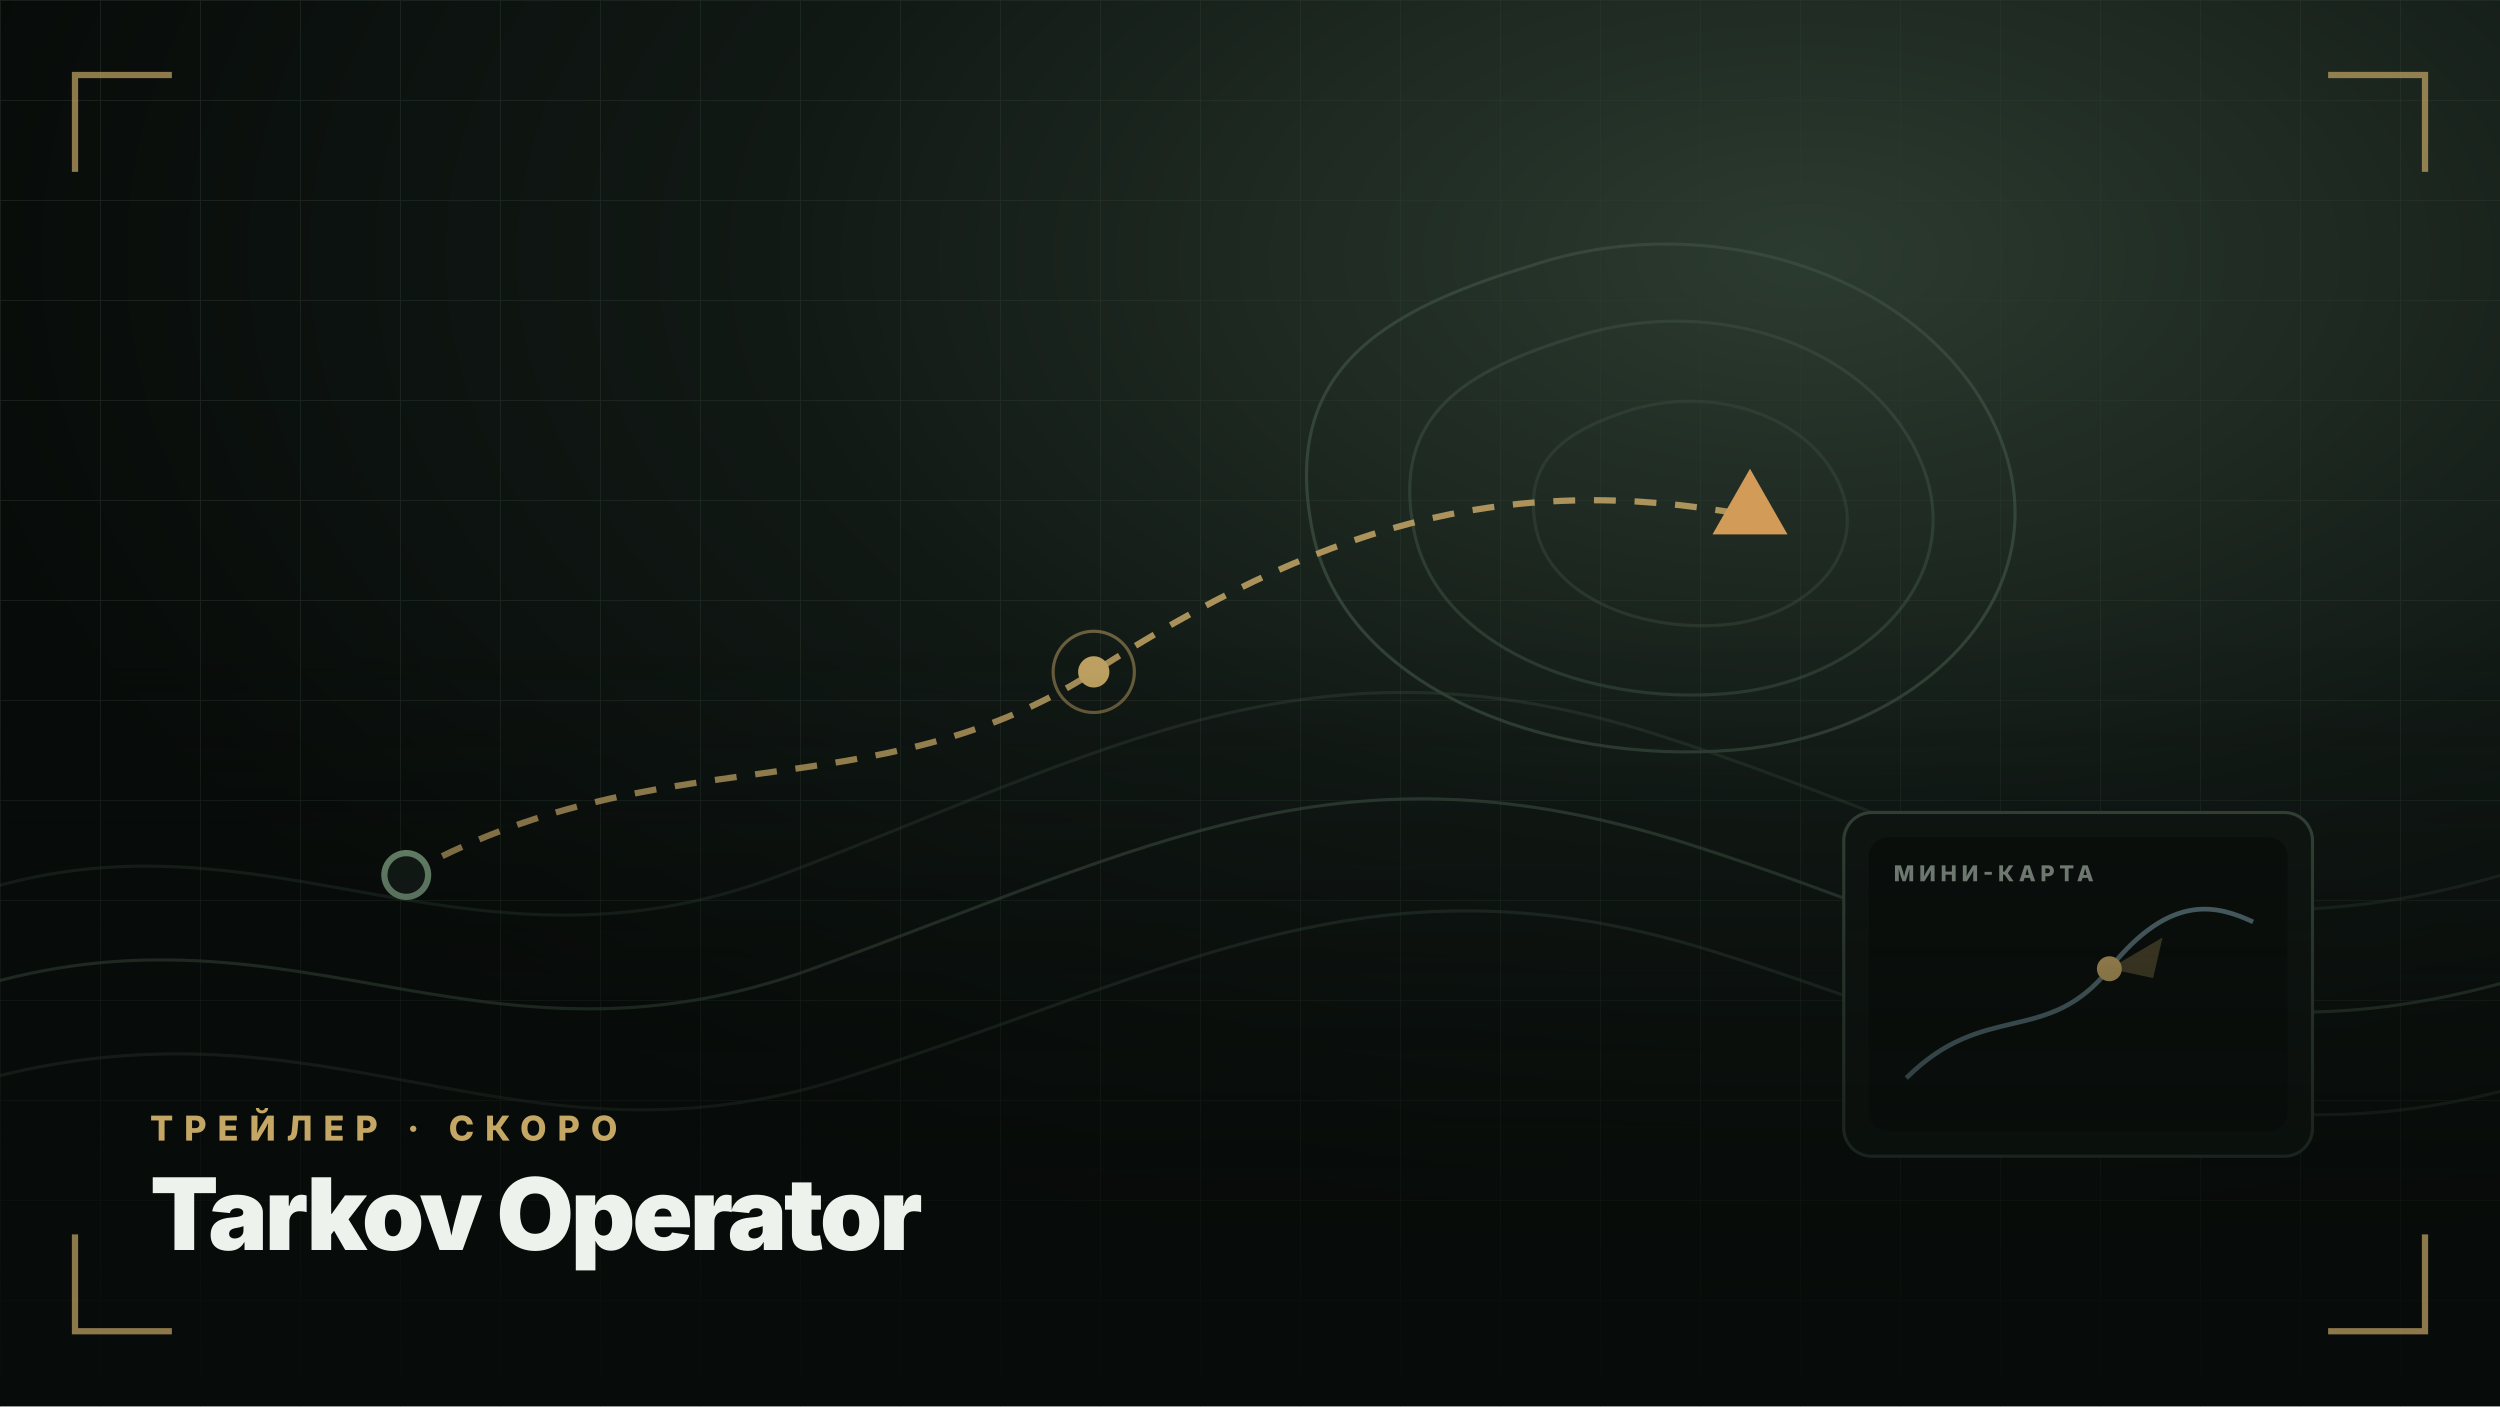
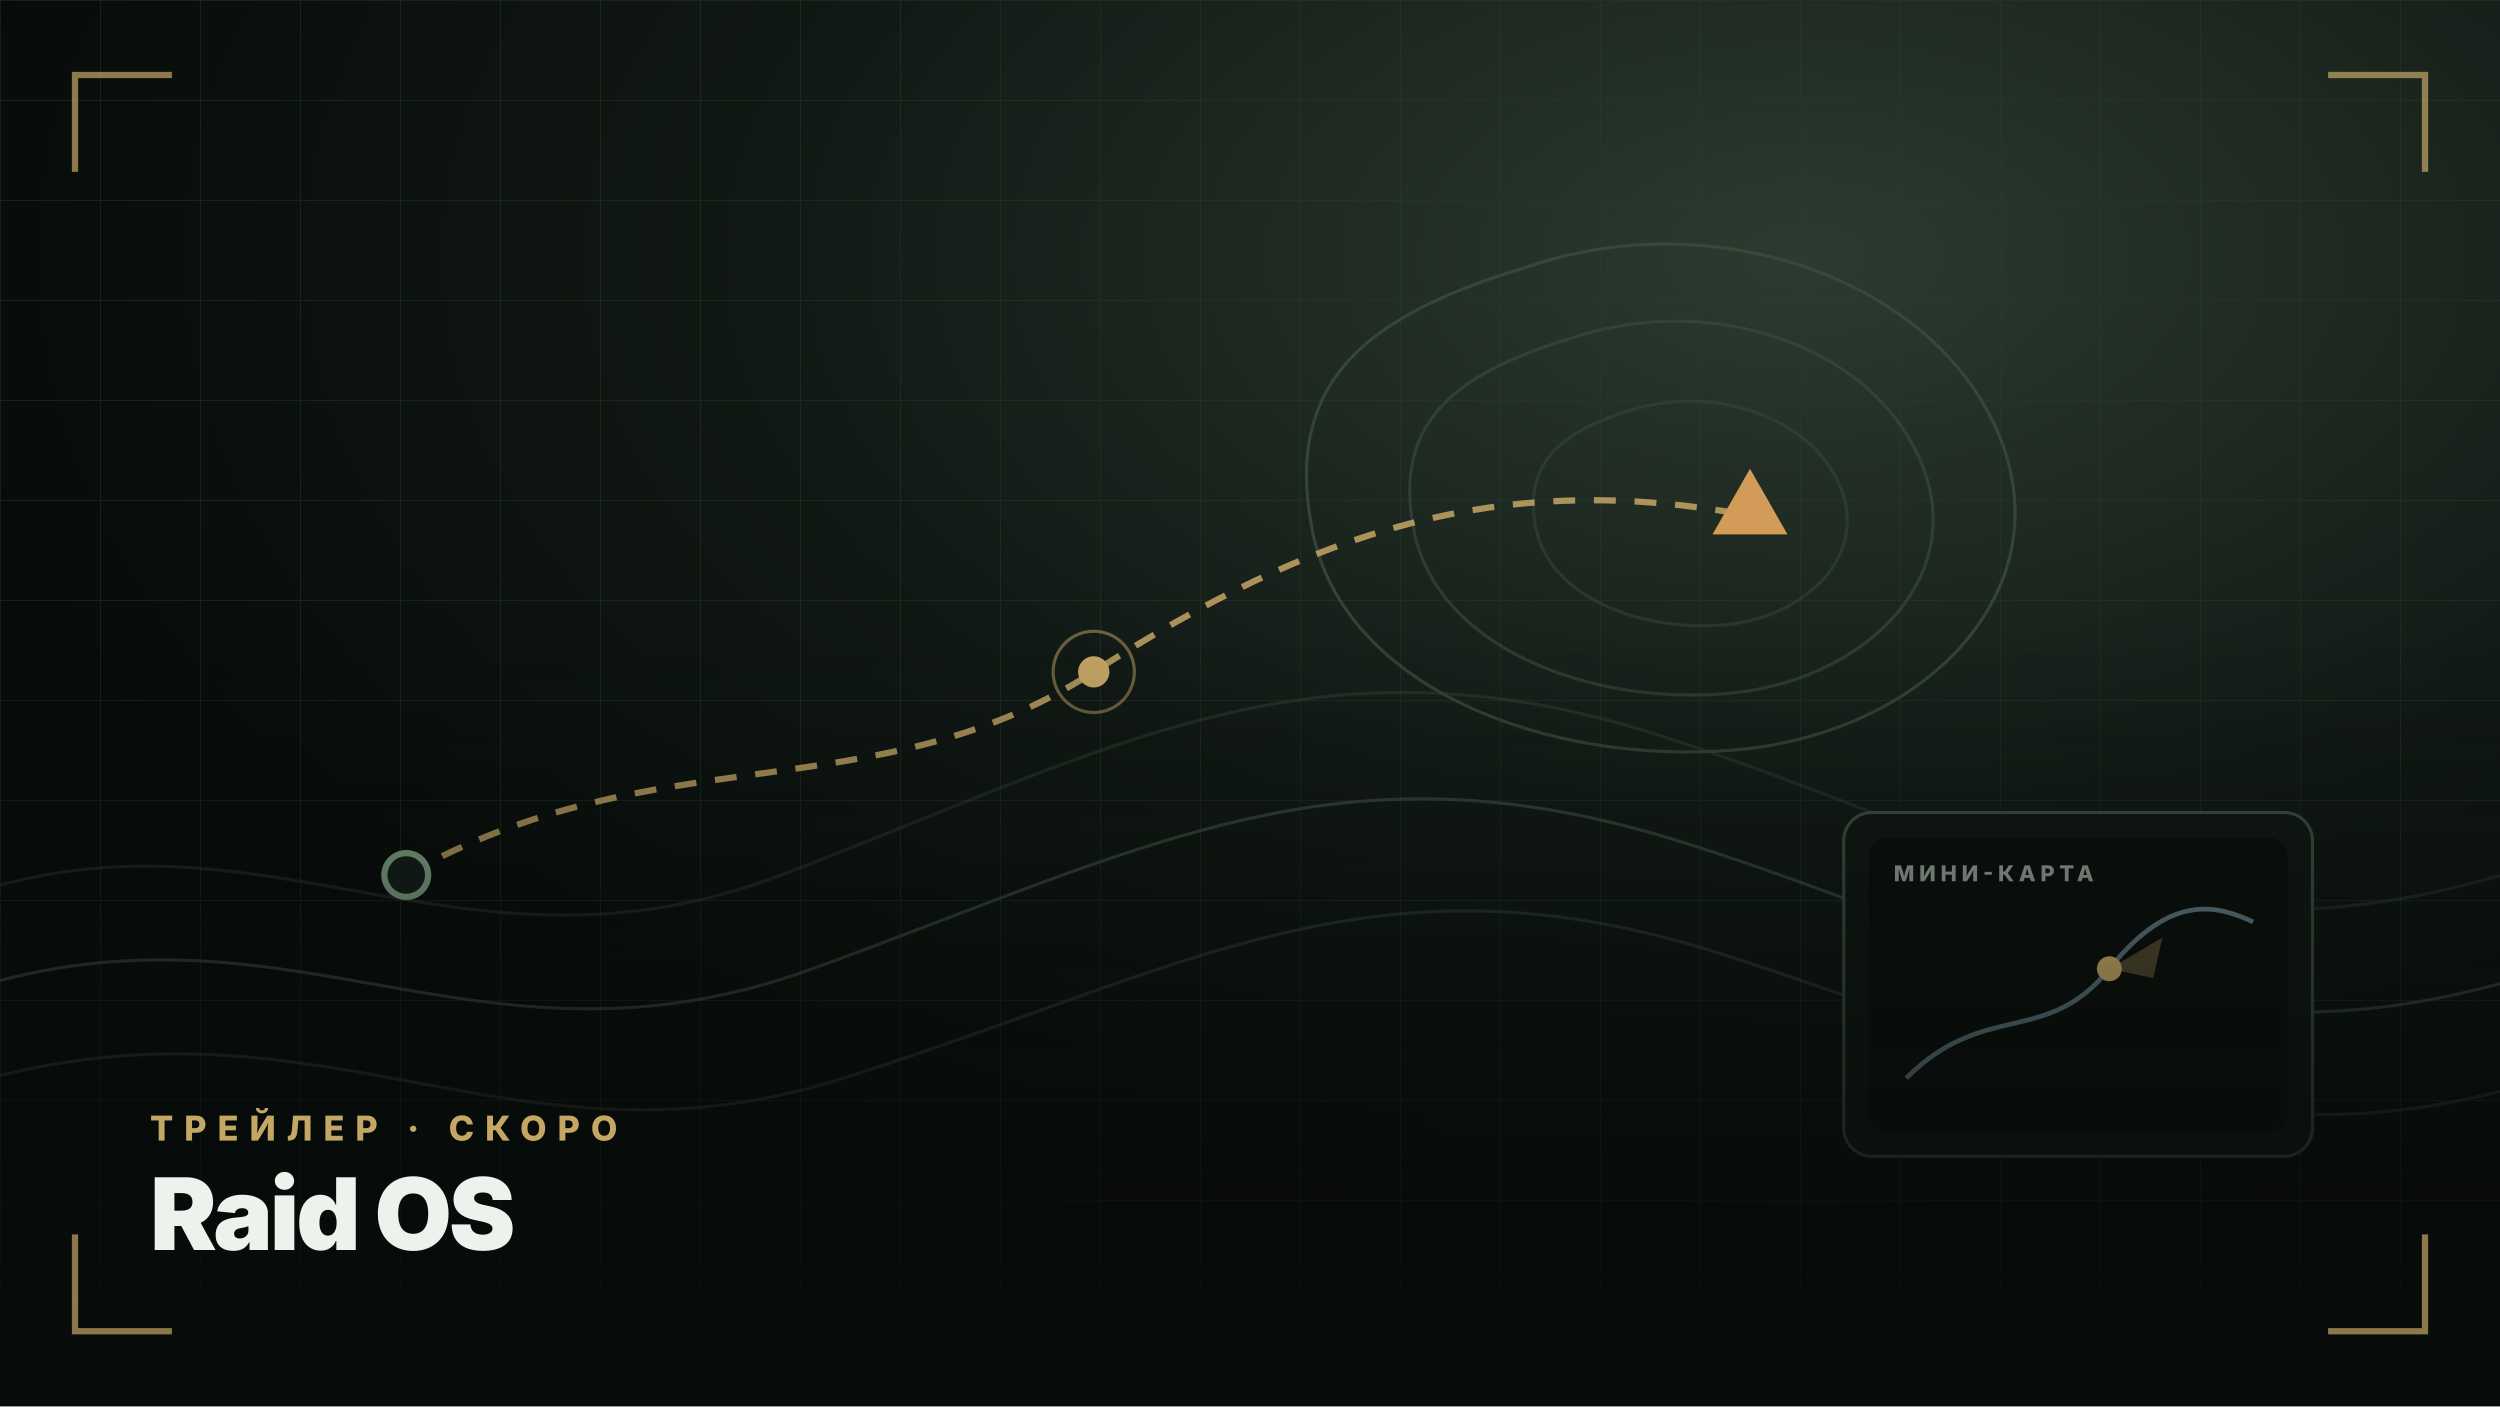
<svg xmlns="http://www.w3.org/2000/svg" viewBox="0 0 1600 900" width="1600" height="900">
  <defs>
    <radialGradient id="glow" cx="72%" cy="18%" r="75%">
      <stop offset="0" stop-color="#2c3b2f" />
      <stop offset=".55" stop-color="#111915" />
      <stop offset="1" stop-color="#070b09" />
    </radialGradient>
    <pattern id="grid" width="64" height="64" patternUnits="userSpaceOnUse">
      <path d="M64 0H0V64" fill="none" stroke="#2b3a30" stroke-width="1" opacity=".55" />
    </pattern>
    <linearGradient id="fade" x1="0" y1="0" x2="0" y2="1">
      <stop offset=".45" stop-color="#070b09" stop-opacity="0" />
      <stop offset="1" stop-color="#070b09" stop-opacity=".92" />
    </linearGradient>
  </defs>
  <rect width="1600" height="900" fill="url(#glow)" />
  <rect width="1600" height="900" fill="url(#grid)" />
  <g fill="none" stroke="#3b4d40" stroke-width="2" opacity=".75">
    <path d="M-40 640C180 560 300 700 520 620S860 470 1080 540 1420 700 1660 610" />
    <path d="M-40 700C200 620 320 760 540 690S880 540 1100 610 1440 760 1660 680" opacity=".7" />
    <path d="M-40 580C160 500 290 640 500 560S840 400 1060 470 1400 640 1660 540" opacity=".5" />
    <path d="M980 170c120-40 260 10 300 110s-50 190-170 200-250-40-270-140 40-140 140-170z" />
    <path d="M1010 215c90-28 190 8 220 82s-38 140-126 147-184-30-199-104 32-103 105-125z" opacity=".8" />
    <path d="M1045 262c55-16 115 6 133 50s-23 84-76 88-110-18-119-62 20-63 62-76z" opacity=".6" />
  </g>
  <path d="M260 560 C420 470 560 520 700 430 S960 300 1120 330" fill="none" stroke="#c4a665" stroke-width="4" stroke-dasharray="14 12" opacity=".85" />
  <g>
    <circle cx="260" cy="560" r="14" fill="#141d18" stroke="#7fa183" stroke-width="4" />
    <circle cx="700" cy="430" r="10" fill="#c4a665" />
    <circle cx="700" cy="430" r="26" fill="none" stroke="#c4a665" stroke-width="2" opacity=".5" />
    <path d="M1120 300l24 42h-48z" fill="#d29b58" />
  </g>
  <g transform="translate(1180 520)">
    <rect width="300" height="220" rx="18" fill="#101713" stroke="#3b4d40" stroke-width="2" />
    <rect x="16" y="16" width="268" height="188" rx="12" fill="#0a0f0c" />
    <path d="M40 170 C90 120 130 150 170 100 S240 60 262 70" fill="none" stroke="#7899a5" stroke-width="3" opacity=".8" />
    <circle cx="170" cy="100" r="8" fill="#dfbd70" />
    <path d="M170 100 l34 -20 l-6 26z" fill="#dfbd70" opacity=".35" />
    <text x="32" y="44" font-family="Inter,Arial,sans-serif" font-size="14" font-weight="800" letter-spacing="3" fill="#97a49a">МИНИ-КАРТА</text>
  </g>
  <rect width="1600" height="900" fill="url(#fade)" />
  <g font-family="Inter,Arial,sans-serif">
    <text x="96" y="730" font-size="22" font-weight="800" letter-spacing="7" fill="#c4a665">ТРЕЙЛЕР · СКОРО</text>
-     <text x="96" y="800" font-size="64" font-weight="900" letter-spacing="-2" fill="#edf2ed">Tarkov Operator</text>
+     <text x="96" y="800" font-size="64" font-weight="900" letter-spacing="-2" fill="#edf2ed">Raid OS</text>
  </g>
  <g fill="none" stroke="#c4a665" stroke-width="4" opacity=".7">
    <path d="M48 110V48h62" />
    <path d="M1490 48h62v62" />
    <path d="M1552 790v62h-62" />
    <path d="M110 852H48v-62" />
  </g>
</svg>
